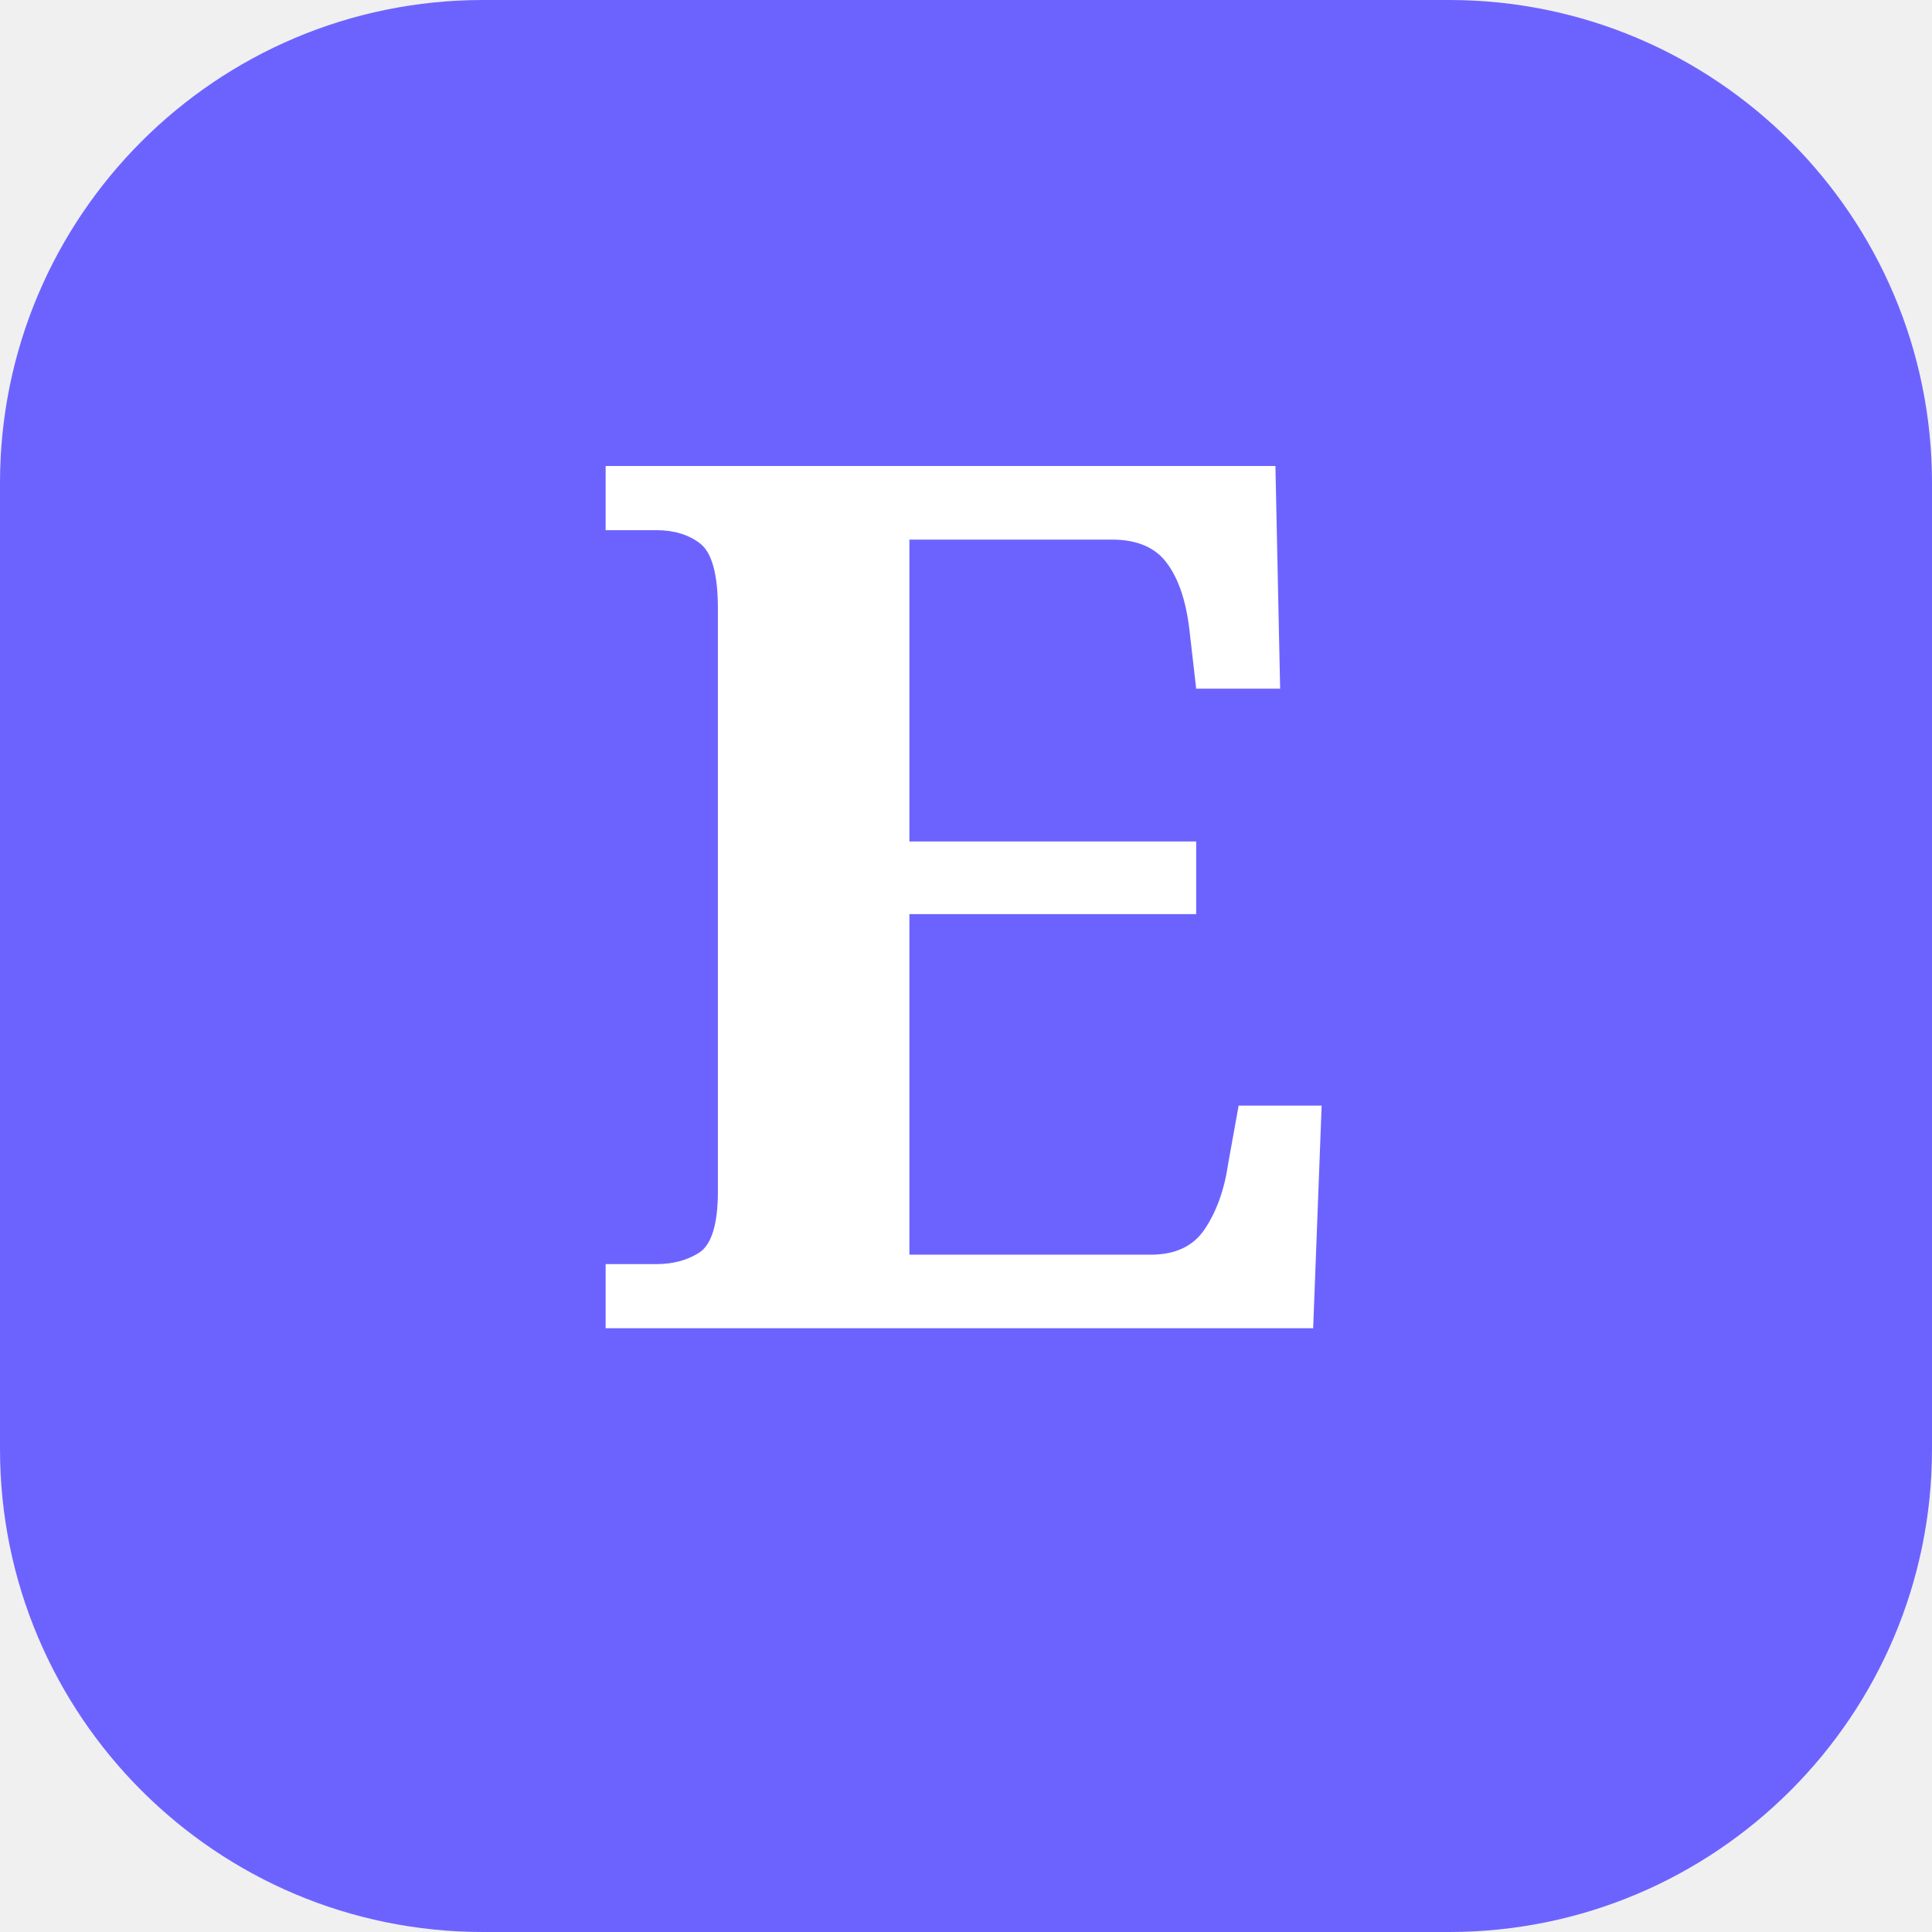
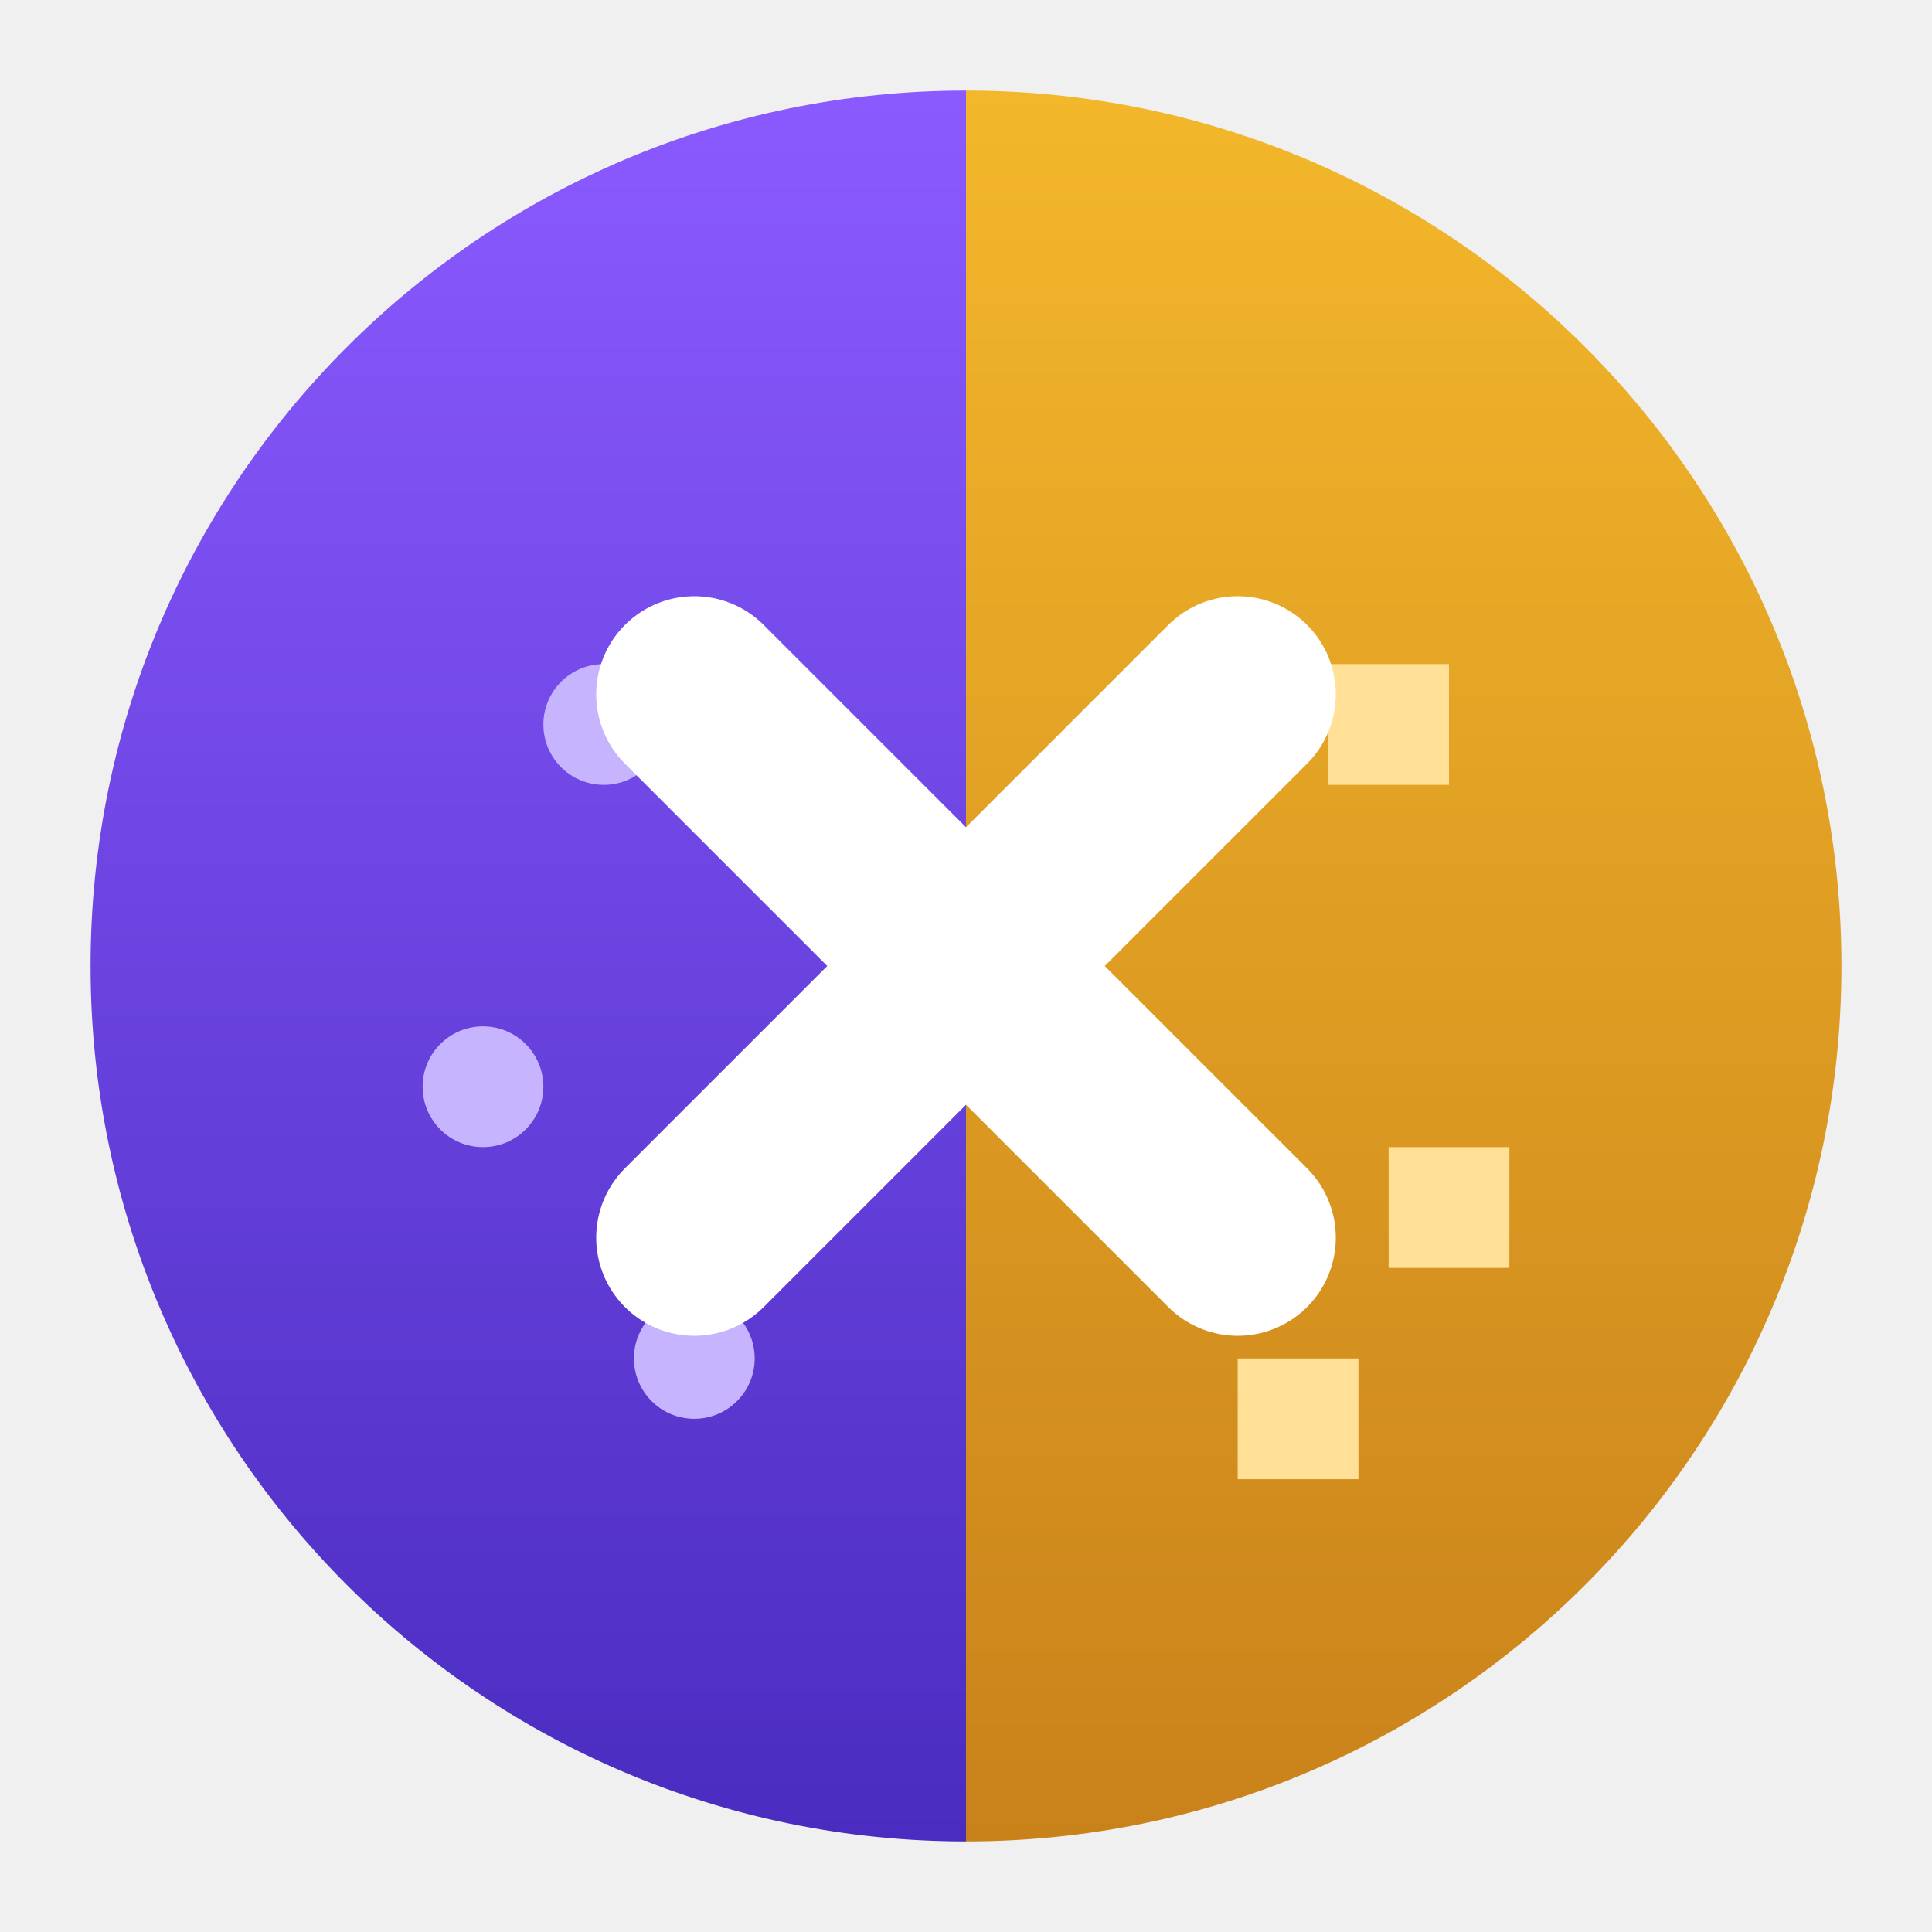
- <svg xmlns="http://www.w3.org/2000/svg" viewBox="0 0 32 32">
-   <rect width="32" height="32" rx="8" fill="#6C63FF" />
-   <text x="16" y="22" font-family="Georgia, serif" font-size="20" font-weight="bold" fill="white" text-anchor="middle">E</text>
+ <svg xmlns="http://www.w3.org/2000/svg" viewBox="0 0 64 64" role="img" aria-label="Entre Escolhas">
+   <defs>
+     <linearGradient id="p" x1="0" y1="0" x2="0" y2="1">
+       <stop offset="0" stop-color="#8B5AFF" />
+       <stop offset="1" stop-color="#4A2CC0" />
+     </linearGradient>
+     <linearGradient id="g" x1="0" y1="0" x2="0" y2="1">
+       <stop offset="0" stop-color="#F3B72B" />
+       <stop offset="1" stop-color="#C9821A" />
+     </linearGradient>
+   </defs>
+   <path d="M32 3 A29 29 0 0 0 32 61 Z" fill="url(#p)" />
+   <path d="M32 3 A29 29 0 0 1 32 61 Z" fill="url(#g)" />
+   <circle cx="20" cy="24" r="2" fill="#C6B4FF" />
+   <circle cx="16" cy="36" r="2" fill="#C6B4FF" />
+   <circle cx="23" cy="45" r="2" fill="#C6B4FF" />
+   <rect x="44" y="22" width="4" height="4" fill="#FFE096" />
+   <rect x="46" y="38" width="4" height="4" fill="#FFE096" />
+   <rect x="41" y="45" width="4" height="4" fill="#FFE096" />
+   <path d="M23 23 L41 41 M41 23 L23 41" stroke="#fff" stroke-width="6.5" stroke-linecap="round" />
</svg>
